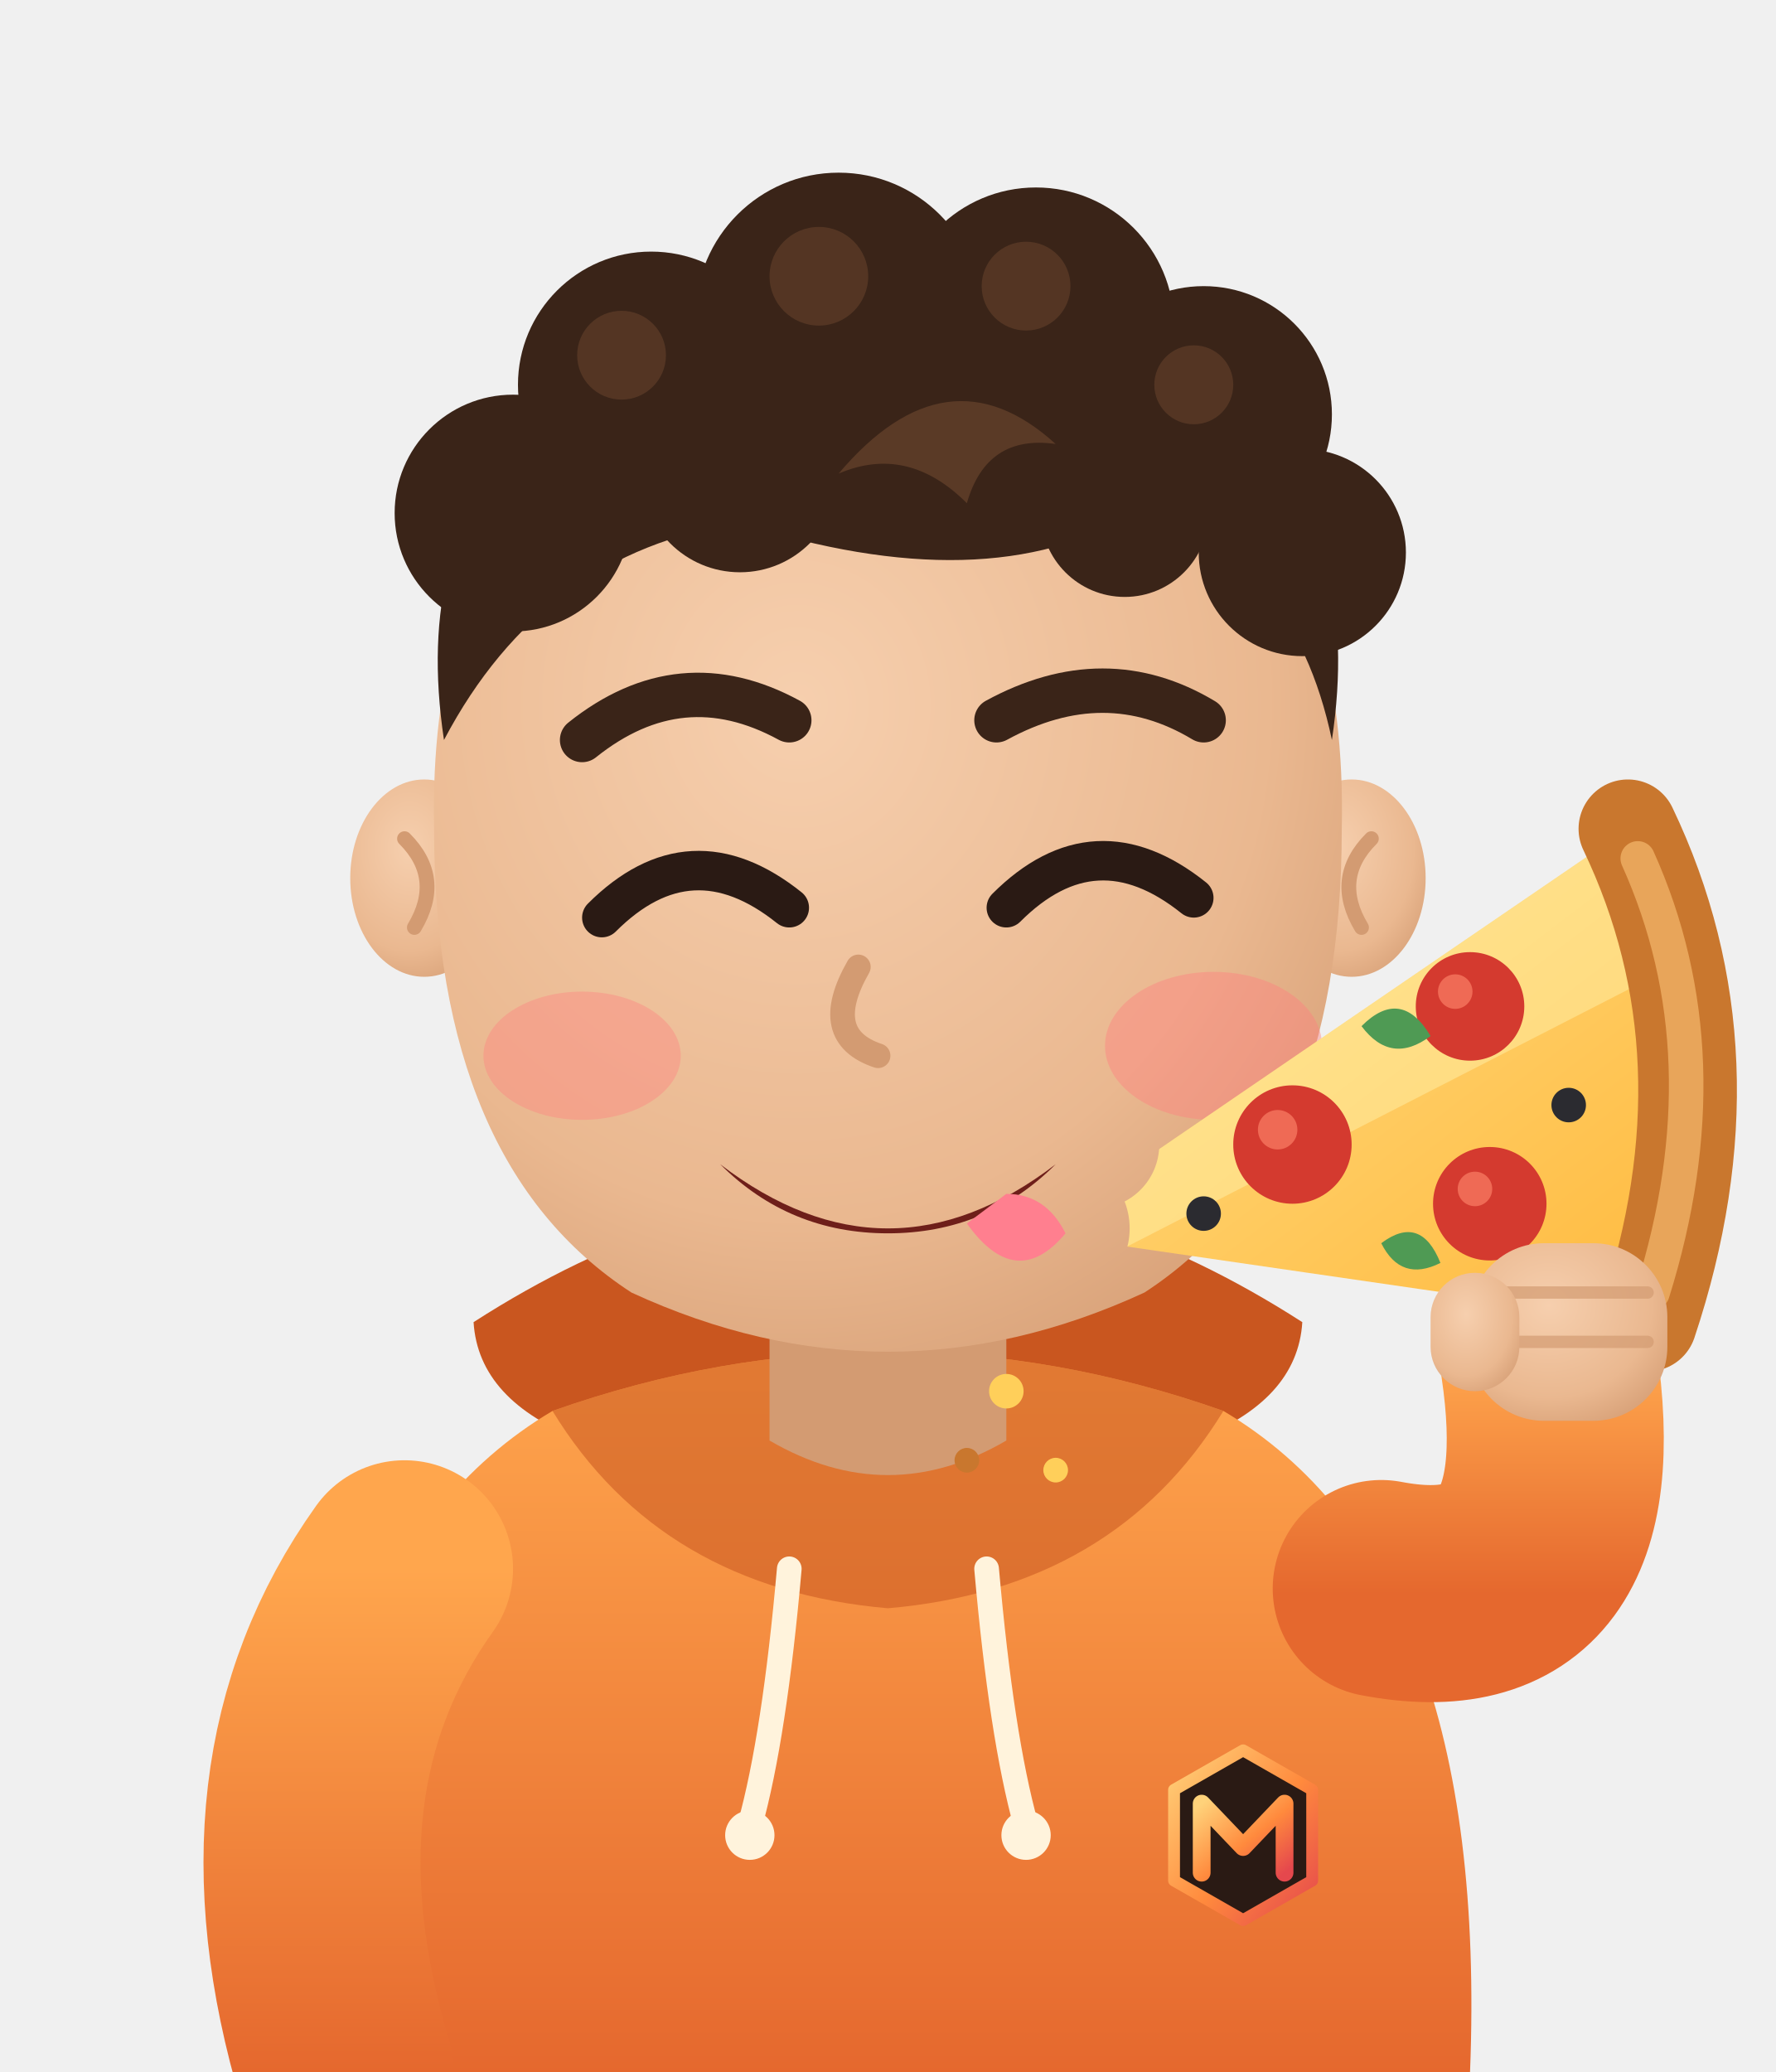
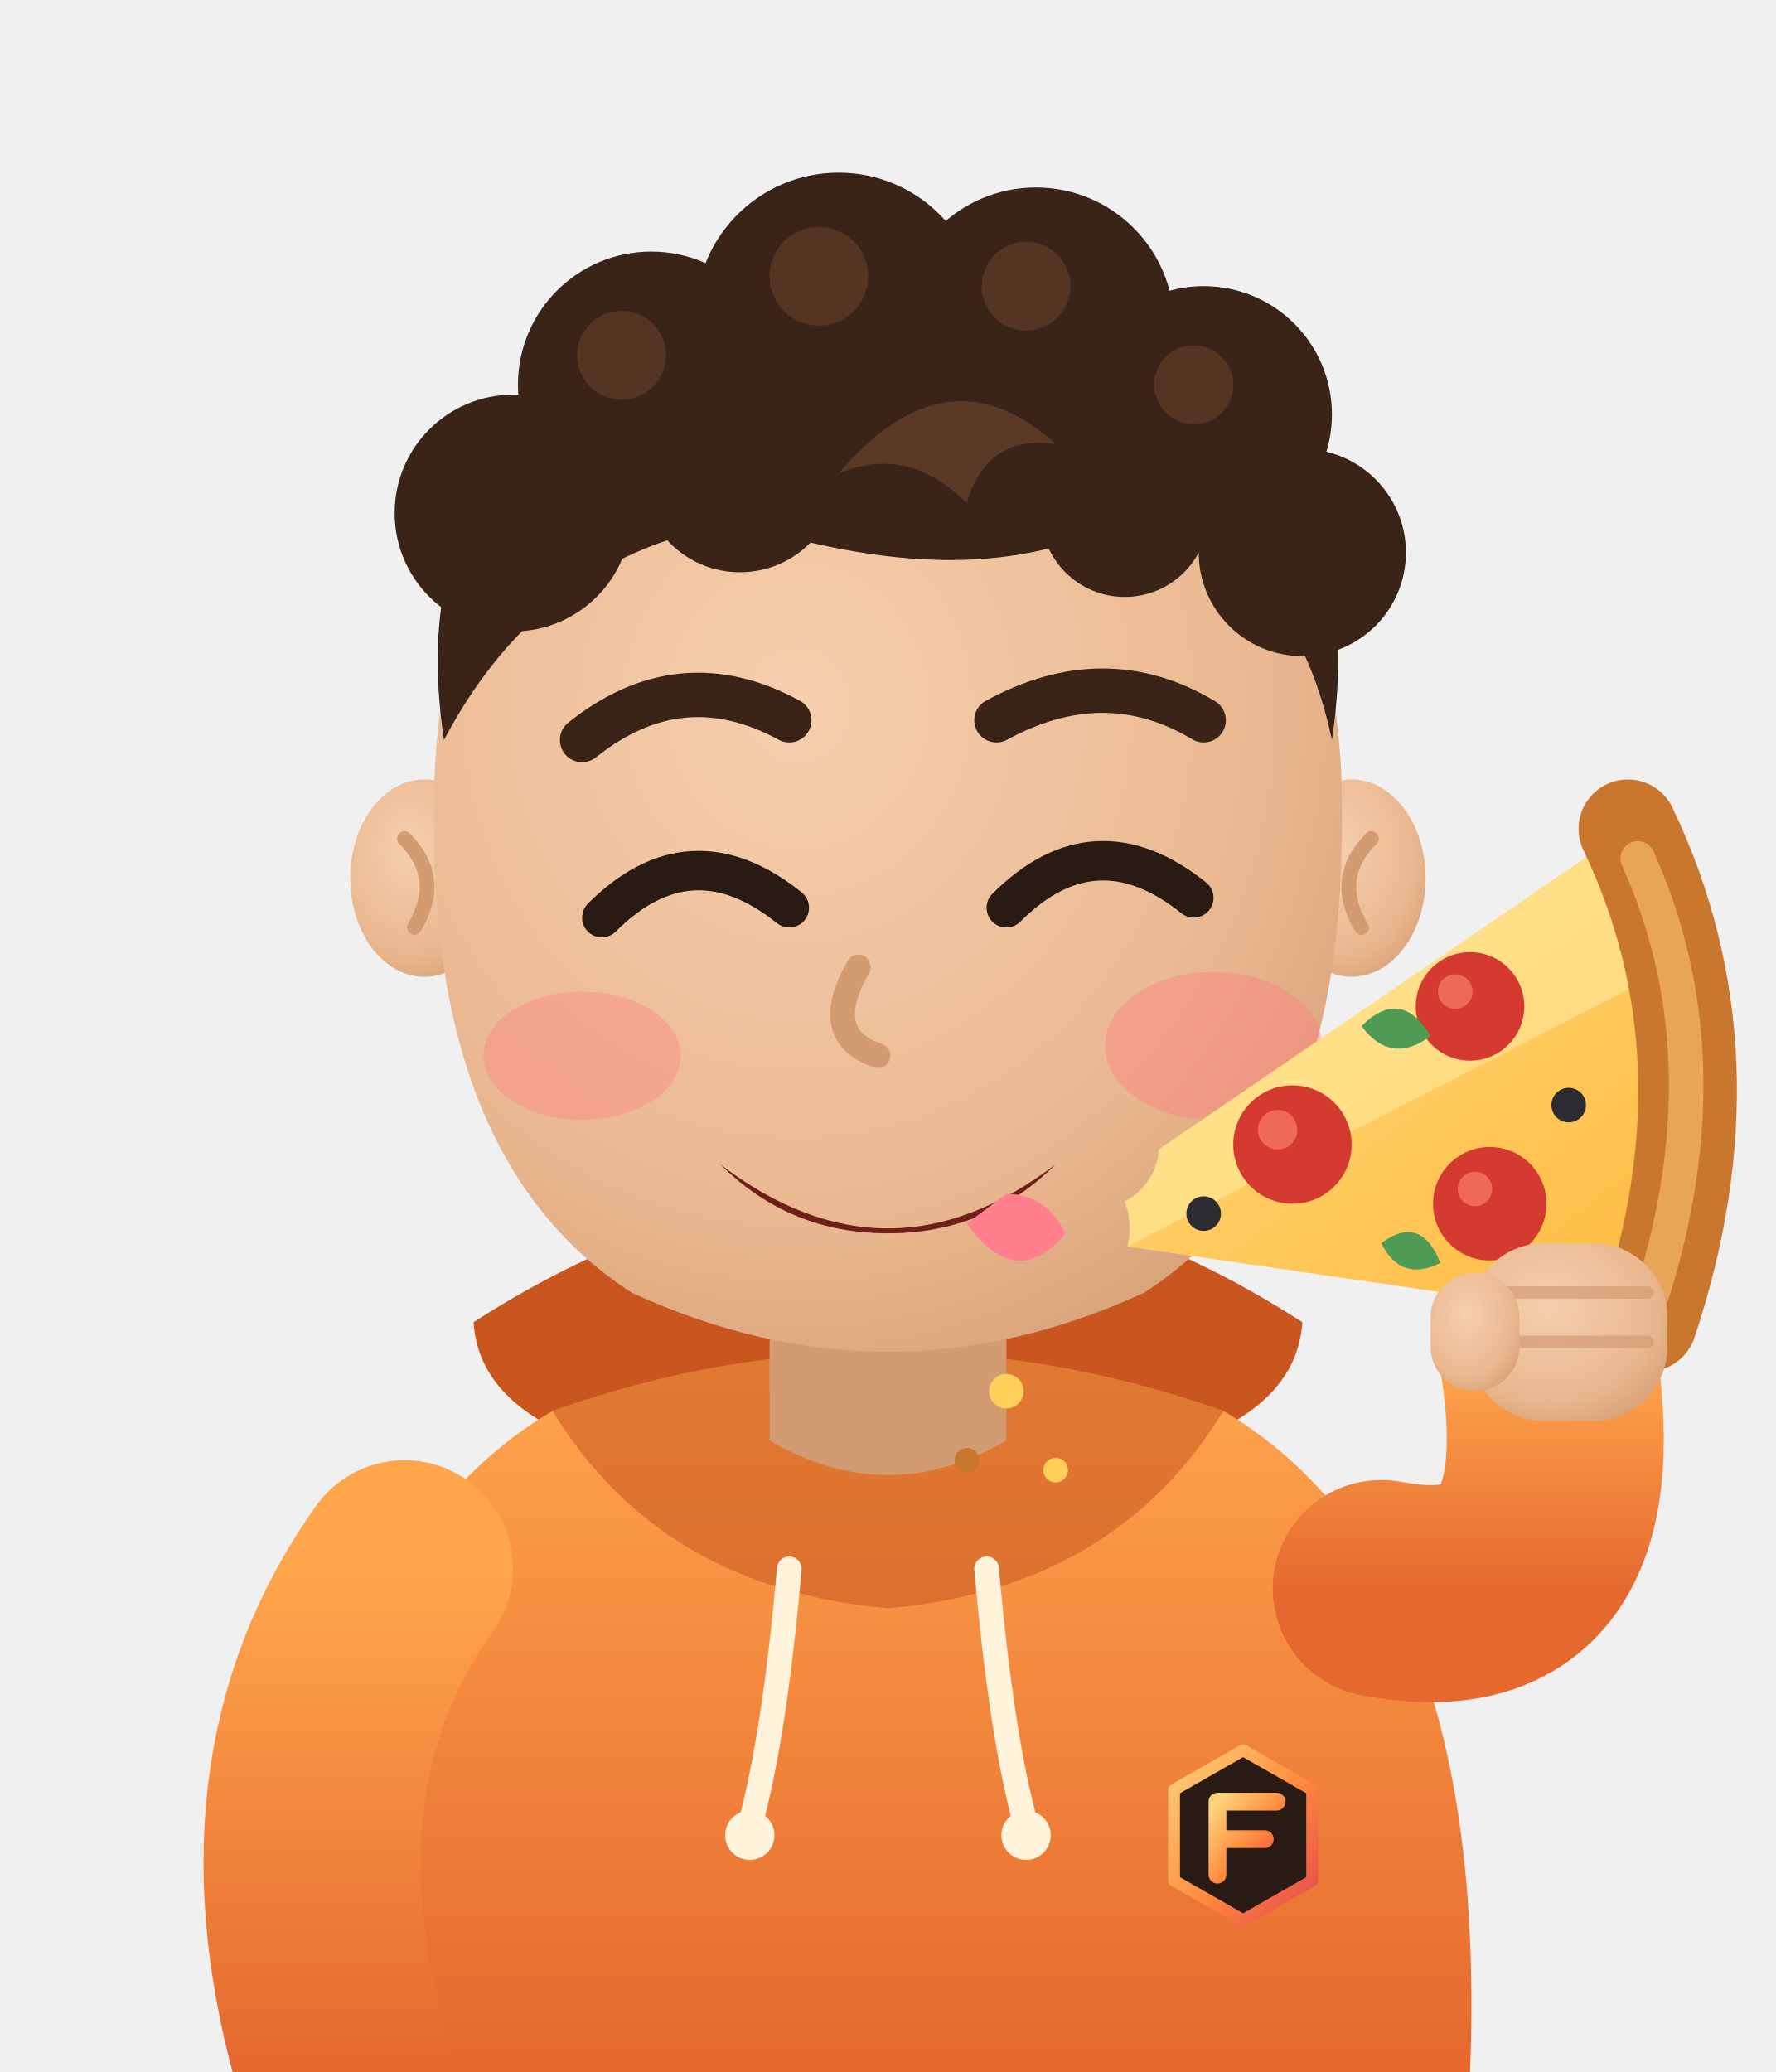
<svg xmlns="http://www.w3.org/2000/svg" viewBox="0 0 360 420" class="mascot">
  <defs>
    <radialGradient id="skegourmand" cx=".4" cy=".35" r=".8">
      <stop offset="0" stop-color="#f6cfae" />
      <stop offset=".65" stop-color="#eab890" />
      <stop offset="1" stop-color="#d39b72" />
    </radialGradient>
    <linearGradient id="hdegourmand" x1="0" y1="0" x2="0" y2="1">
      <stop offset="0" stop-color="#ffa64d" />
      <stop offset="1" stop-color="#e5682e" />
    </linearGradient>
    <linearGradient id="chegourmand" x1="0" y1="0" x2="1" y2="1">
      <stop offset="0" stop-color="#ffe08a" />
      <stop offset="1" stop-color="#ffb93d" />
    </linearGradient>
    <linearGradient id="lgegourmand" x1="0" y1="0" x2="1" y2="1">
      <stop offset="0" stop-color="#ffd27a" />
      <stop offset=".55" stop-color="#ff8a3d" />
      <stop offset="1" stop-color="#e5484d" />
    </linearGradient>
    <mask id="btegourmand" maskUnits="userSpaceOnUse" x="150" y="130" width="230" height="220">
      <rect x="150" y="130" width="230" height="220" fill="#fff" />
      <circle cx="214" cy="249" r="15" />
      <circle cx="222" cy="232" r="13" />
      <circle cx="207" cy="262" r="10" />
    </mask>
  </defs>
  <ellipse cx="180" cy="404" rx="118" ry="12" fill="#000" opacity=".28" />
  <path d="M96 268 Q180 214 264 268 Q262 300 180 300 Q98 300 96 268Z" fill="#c9561f" />
  <path d="M62 420 Q58 318 112 286 Q180 262 248 286 Q302 318 298 420Z" fill="url(#hdegourmand)" />
  <path d="M112 286 Q180 262 248 286 Q226 322 180 326 Q134 322 112 286Z" fill="#c9561f" opacity=".55" />
  <path d="M160 318 q-3 34 -8 52 M200 318 q3 34 8 52" stroke="#fff3dc" stroke-width="5" stroke-linecap="round" fill="none" />
  <circle cx="152" cy="372" r="5" fill="#fff3dc" />
  <circle cx="208" cy="372" r="5" fill="#fff3dc" />
  <g transform="translate(232 352) scale(.2)">
    <path d="M100 14 L170 54 V146 L100 186 L30 146 V54 Z" fill="#2a1a14" stroke="url(#lgegourmand)" stroke-width="12" stroke-linejoin="round" />
-     <path d="M58 138 V68 L100 112 L142 68 V138" fill="none" stroke="url(#lgegourmand)" stroke-width="18" stroke-linecap="round" stroke-linejoin="round" />
+     <path d="M74 140 V66 H134 M74 104 H122" fill="none" stroke="url(#lgegourmand)" stroke-width="18" stroke-linecap="round" stroke-linejoin="round" />
  </g>
  <path d="M82 318 Q52 360 70 420" fill="none" stroke="url(#hdegourmand)" stroke-width="44" stroke-linecap="round" />
  <g>
    <path d="M156 262 h48 v30 q-24 14 -48 0Z" fill="#d39b72" />
    <ellipse cx="86" cy="178" rx="15" ry="20" fill="url(#skegourmand)" />
    <ellipse cx="274" cy="178" rx="15" ry="20" fill="url(#skegourmand)" />
    <path d="M82 170 q8 8 2 18 M278 170 q-8 8 -2 18" stroke="#d39b72" stroke-width="3" fill="none" stroke-linecap="round" />
    <path d="M88 168 Q86 74 180 72 Q274 74 272 168 Q272 236 232 262 Q180 286 128 262 Q88 236 88 168Z" fill="url(#skegourmand)" />
    <ellipse cx="118" cy="214" rx="20" ry="13" fill="#ff7f7f" opacity=".38" />
    <ellipse cx="246" cy="212" rx="22" ry="15" fill="#ff7f7f" opacity=".42" />
    <path d="M90 150 Q78 70 180 62 Q282 70 270 150 Q262 112 230 104 Q200 122 150 106 Q110 112 90 150Z" fill="#3a2418" />
    <circle cx="104" cy="104" r="24" fill="#3a2418" />
    <circle cx="132" cy="78" r="27" fill="#3a2418" />
    <circle cx="170" cy="64" r="29" fill="#3a2418" />
    <circle cx="210" cy="66" r="28" fill="#3a2418" />
    <circle cx="244" cy="84" r="26" fill="#3a2418" />
    <circle cx="264" cy="112" r="21" fill="#3a2418" />
    <circle cx="150" cy="96" r="20" fill="#3a2418" />
    <circle cx="196" cy="92" r="21" fill="#3a2418" />
    <circle cx="228" cy="104" r="17" fill="#3a2418" />
    <circle cx="126" cy="72" r="9" fill="#5a3a26" opacity=".8" />
    <circle cx="166" cy="56" r="10" fill="#5a3a26" opacity=".8" />
    <circle cx="208" cy="58" r="9" fill="#5a3a26" opacity=".8" />
    <circle cx="242" cy="78" r="8" fill="#5a3a26" opacity=".8" />
    <path d="M170 96 q22 -26 44 -6 q-14 -2 -18 12 q-12 -12 -26 -6Z" fill="#5a3a26" />
    <path d="M118 150 q20 -16 42 -4" stroke="#3a2418" stroke-width="9" stroke-linecap="round" fill="none" />
    <path d="M202 146 q22 -12 42 0" stroke="#3a2418" stroke-width="9" stroke-linecap="round" fill="none" />
    <path d="M122 186 q18 -18 38 -2" stroke="#2a1a14" stroke-width="8" stroke-linecap="round" fill="none" />
    <path d="M204 184 q18 -18 38 -2" stroke="#2a1a14" stroke-width="8" stroke-linecap="round" fill="none" />
    <path d="M174 196 q-8 14 4 18" stroke="#d39b72" stroke-width="5" stroke-linecap="round" fill="none" />
    <g>
      <path d="M146 236 Q180 262 214 236 Q200 250 180 250 Q160 250 146 236Z" fill="#6e1f1a" />
      <path d="M196 248 q10 14 20 2 q-4 -8 -12 -8Z" fill="#ff7f8f" />
    </g>
  </g>
  <g>
    <path d="M280 322 Q322 330 314 276" fill="none" stroke="url(#hdegourmand)" stroke-width="44" stroke-linecap="round" />
    <g mask="url(#btegourmand)">
      <path d="M210 250 L330 168 Q350 214 334 268Z" fill="url(#chegourmand)" />
      <path d="M210 250 L330 168 Q336 182 339 196 L222 256Z" fill="#fff3b0" opacity=".45" />
      <path d="M330 168 Q352 214 334 268" fill="none" stroke="#c9772e" stroke-width="20" stroke-linecap="round" />
      <path d="M332 174 Q350 214 335 262" fill="none" stroke="#e8a55a" stroke-width="7" stroke-linecap="round" />
      <circle cx="262" cy="232" r="12" fill="#d43a2f" />
      <circle cx="259" cy="229" r="4" fill="#ef6a55" />
      <circle cx="298" cy="204" r="11" fill="#d43a2f" />
      <circle cx="295" cy="201" r="3.5" fill="#ef6a55" />
      <circle cx="302" cy="244" r="11.5" fill="#d43a2f" />
      <circle cx="299" cy="241" r="3.5" fill="#ef6a55" />
      <path d="M276 208 q8 -8 14 2 q-8 6 -14 -2Z" fill="#4f9a54" />
      <path d="M280 252 q8 -6 12 4 q-8 4 -12 -4Z" fill="#4f9a54" />
      <circle cx="244" cy="246" r="3.5" fill="#2b2b30" />
      <circle cx="318" cy="224" r="3.5" fill="#2b2b30" />
    </g>
    <g transform="translate(318 268)">
      <rect x="-20" y="-16" width="40" height="36" rx="15" fill="url(#skegourmand)" />
      <path d="M-14 -6 h30 M-14 4 h30" stroke="#d39b72" stroke-width="2.5" stroke-linecap="round" opacity=".7" />
      <rect x="-28" y="-10" width="18" height="24" rx="9" fill="url(#skegourmand)" />
    </g>
  </g>
  <circle cx="204" cy="282" r="3.5" fill="#ffcf5a" />
  <circle cx="196" cy="296" r="2.5" fill="#c9772e" />
  <circle cx="214" cy="298" r="2.5" fill="#ffcf5a" />
</svg>
